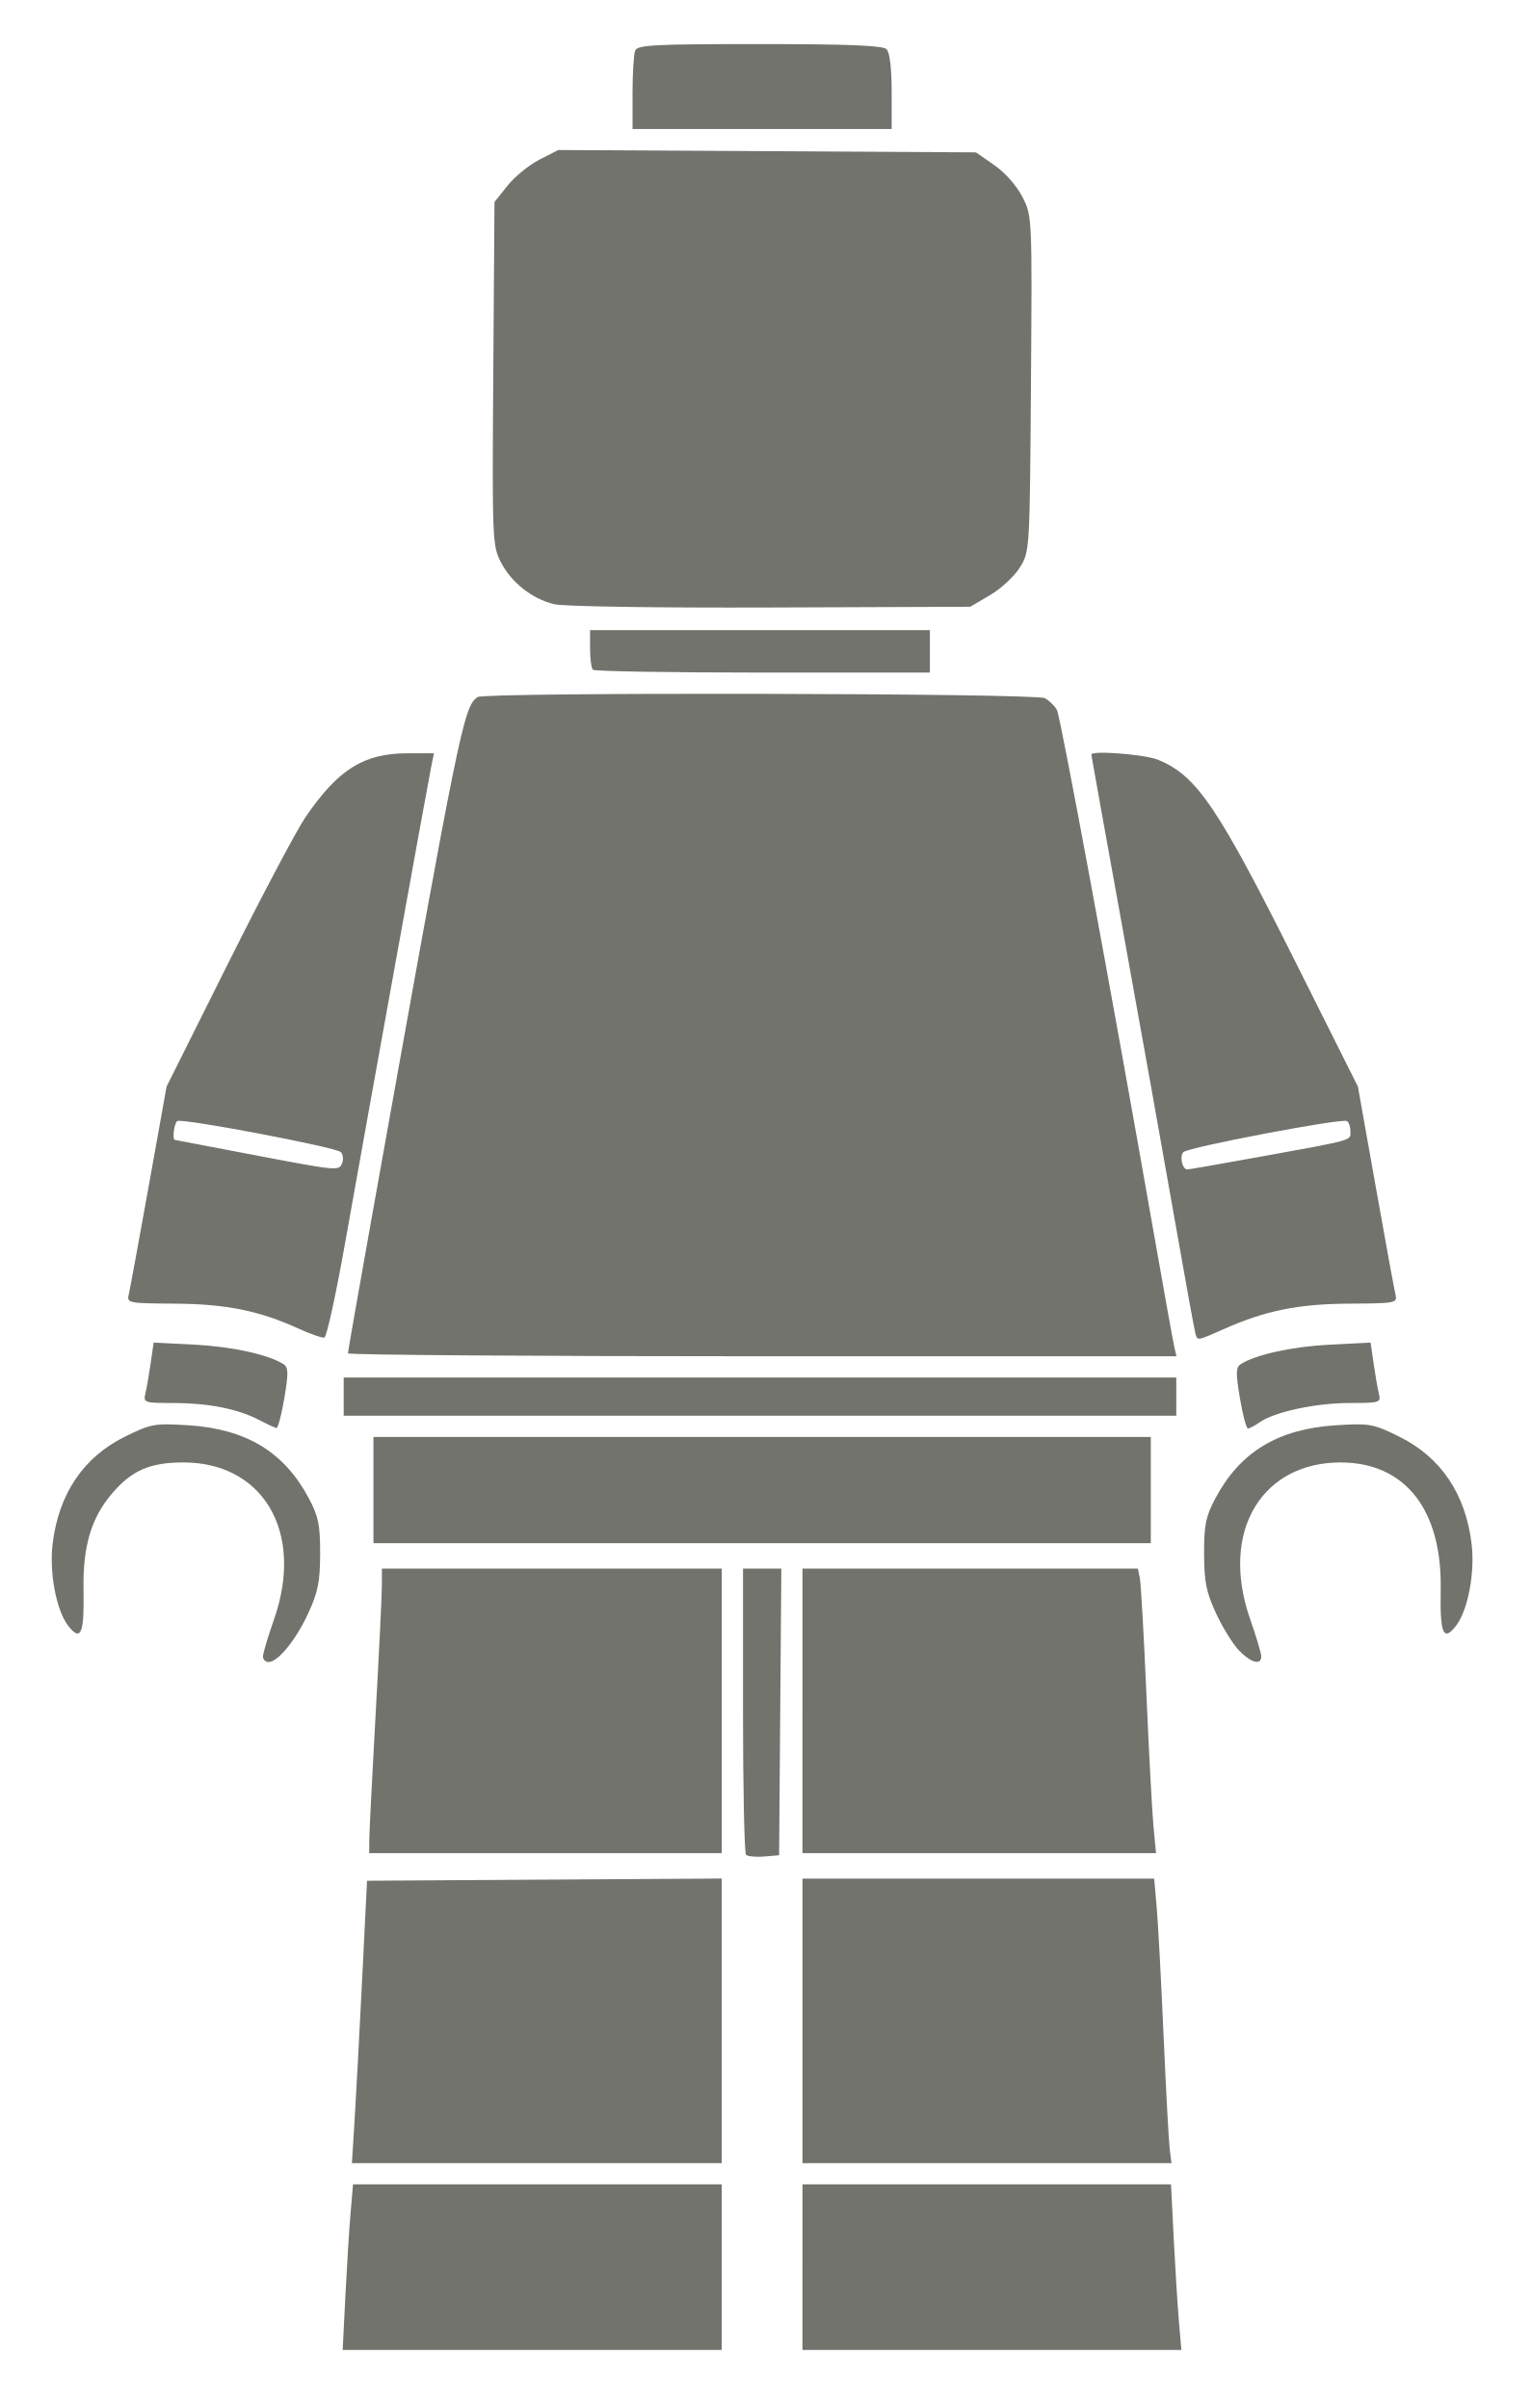
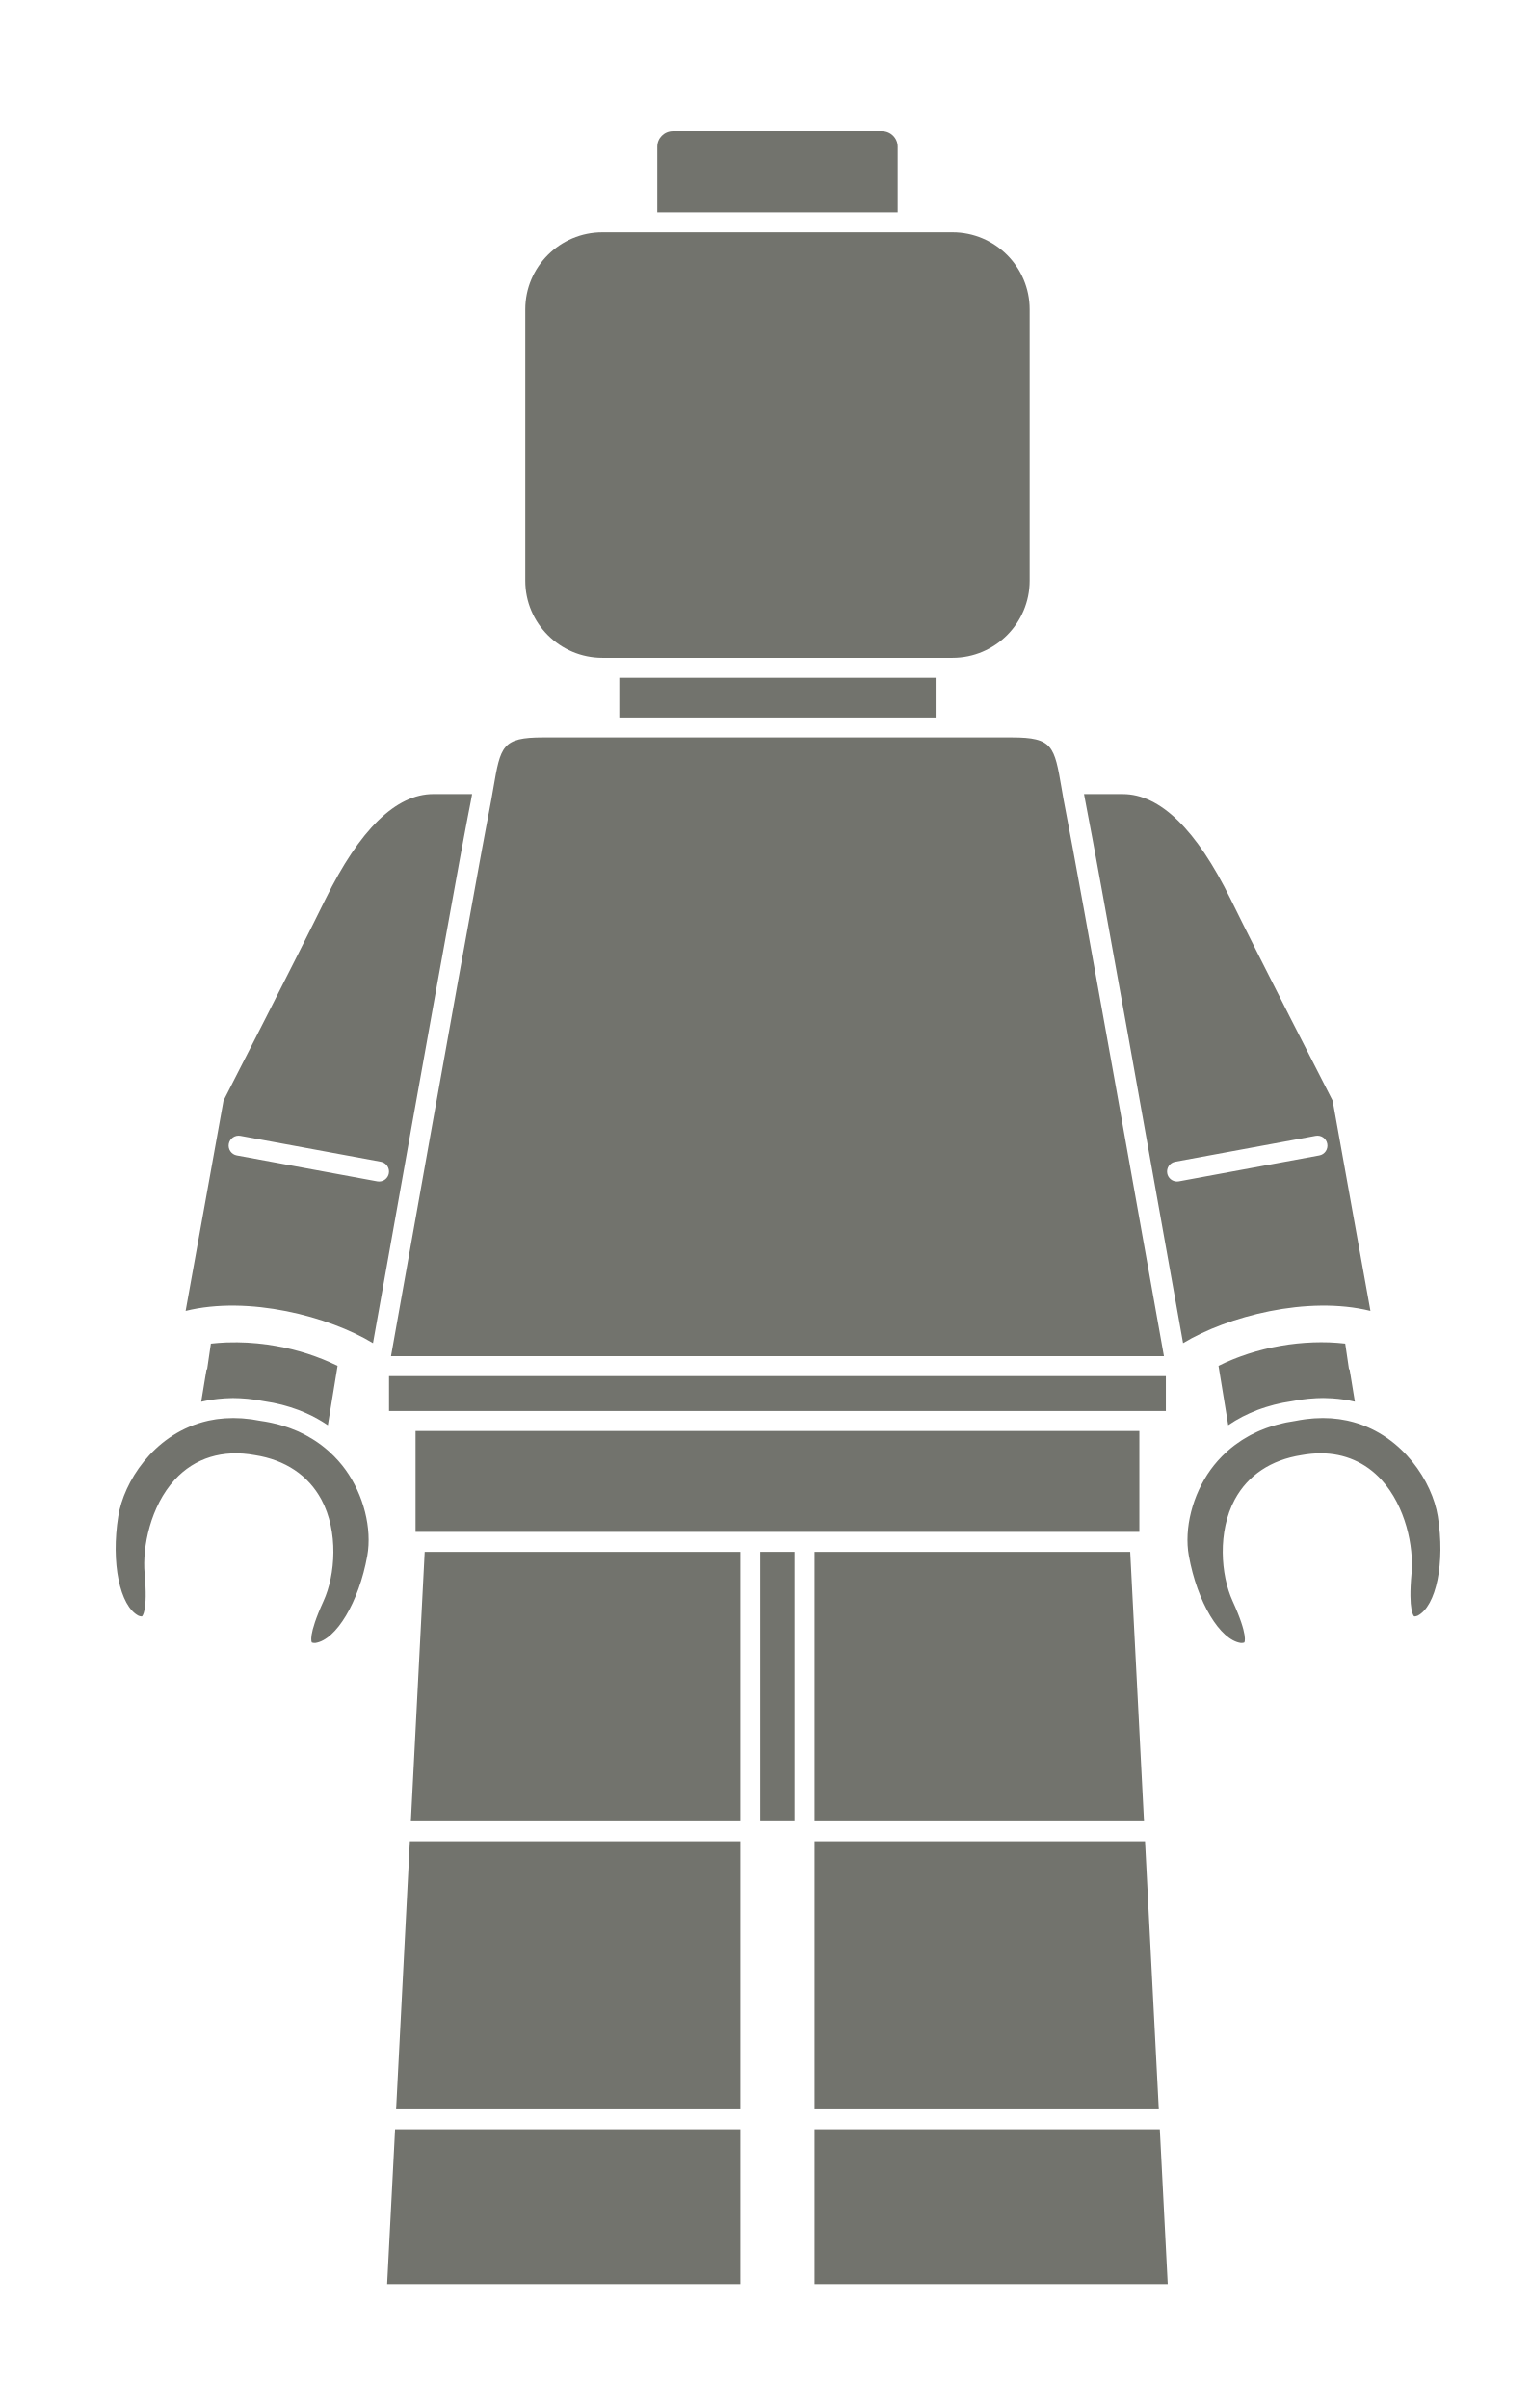
- <svg xmlns="http://www.w3.org/2000/svg" viewBox="10 8 108 170" role="img" aria-label="LEGO minifigure placeholder">
-   <path fill="#72736d" d="m 34.376,170.082 c 0.106,-2.102 0.27,-4.733 0.366,-5.846 l 0.174,-2.024 13.011,0 13.011,0 0,5.846 0,5.846 -13.377,0 -13.377,0 0.192,-3.822 z m 32.259,-2.024 0,-5.846 13.005,0 13.005,0 0.192,3.822 c 0.106,2.102 0.27,4.733 0.366,5.846 l 0.174,2.024 -13.372,0 -13.372,0 0,-5.846 z M 35.028,157.64 c 0.105,-1.69 0.345,-6.176 0.534,-9.968 l 0.343,-6.895 12.517,-0.078 12.517,-0.078 0,10.047 0,10.047 -13.051,0 -13.051,0 0.191,-3.073 z m 31.607,-6.97 0,-10.043 12.411,0 12.411,0 0.178,2.024 c 0.098,1.113 0.317,5.194 0.487,9.069 0.17,3.875 0.365,7.484 0.433,8.02 l 0.124,0.974 -13.022,0 -13.022,0 0,-10.043 z m -3.983,-11.728 c -0.118,-0.118 -0.214,-4.711 -0.214,-10.207 l 0,-9.993 1.353,0 1.353,0 -0.079,10.118 -0.079,10.118 -1.06,0.089 c -0.583,0.049 -1.156,-0.007 -1.274,-0.125 z m -26.588,-1.089 c 0.004,-0.536 0.204,-4.482 0.443,-8.769 0.239,-4.287 0.438,-8.368 0.442,-9.069 l 0.007,-1.274 11.992,0 11.992,0 0,10.043 0,10.043 -12.442,0 -12.442,0 0.008,-0.974 z m 30.572,-9.069 0,-10.043 11.836,0 11.836,0 0.138,0.675 c 0.076,0.371 0.284,4.047 0.462,8.17 0.178,4.122 0.404,8.338 0.502,9.369 l 0.178,1.874 -12.477,0 -12.477,0 0,-10.043 z m -38.075,-3.845 c 0,-0.219 0.351,-1.399 0.781,-2.623 1.059,-3.019 0.928,-5.888 -0.366,-7.98 -1.23,-1.989 -3.376,-3.09 -6.026,-3.09 -2.362,0 -3.641,0.554 -5.033,2.18 -1.483,1.732 -2.08,3.746 -2.022,6.817 0.058,3.09 -0.186,3.673 -1.067,2.553 -0.852,-1.083 -1.363,-3.758 -1.112,-5.818 0.429,-3.528 2.181,-6.115 5.12,-7.562 1.824,-0.898 2.076,-0.943 4.43,-0.796 4.112,0.257 6.794,1.882 8.54,5.175 0.671,1.266 0.794,1.872 0.788,3.897 -0.005,1.979 -0.152,2.713 -0.838,4.197 -0.874,1.892 -2.138,3.448 -2.802,3.448 -0.216,0 -0.394,-0.179 -0.394,-0.397 z m 68.877,-0.427 c -0.434,-0.453 -1.163,-1.634 -1.62,-2.623 -0.686,-1.485 -0.832,-2.218 -0.838,-4.197 -0.006,-2.026 0.117,-2.631 0.788,-3.897 1.746,-3.293 4.428,-4.919 8.54,-5.175 2.354,-0.147 2.606,-0.102 4.43,0.796 2.939,1.447 4.69,4.034 5.12,7.562 0.251,2.06 -0.261,4.735 -1.112,5.818 -0.881,1.12 -1.125,0.537 -1.067,-2.553 0.107,-5.665 -2.512,-8.997 -7.072,-8.997 -2.631,0 -4.781,1.106 -6.008,3.09 -1.293,2.092 -1.425,4.962 -0.366,7.98 0.43,1.224 0.781,2.405 0.781,2.623 0,0.652 -0.734,0.453 -1.576,-0.427 z m -61.082,-11.317 0,-3.748 27.432,0 27.432,0 0,3.748 0,3.748 -27.432,0 -27.432,0 0,-3.748 z m -8.095,-4.96 c -1.483,-0.774 -3.584,-1.186 -6.043,-1.186 -2.043,0 -2.111,-0.024 -1.955,-0.675 0.088,-0.371 0.256,-1.33 0.371,-2.132 l 0.21,-1.457 2.884,0.145 c 2.63,0.132 5.248,0.708 6.29,1.383 0.338,0.219 0.346,0.633 0.048,2.4 -0.198,1.174 -0.449,2.121 -0.558,2.103 -0.109,-0.018 -0.67,-0.279 -1.247,-0.58 z m 69.248,-1.523 c -0.298,-1.766 -0.29,-2.181 0.048,-2.4 1.042,-0.675 3.66,-1.25 6.29,-1.383 l 2.884,-0.145 0.21,1.457 c 0.116,0.802 0.283,1.761 0.371,2.132 0.156,0.653 0.091,0.675 -2.057,0.675 -2.372,0 -5.298,0.625 -6.338,1.353 -0.35,0.245 -0.729,0.446 -0.842,0.446 -0.113,0 -0.368,-0.961 -0.566,-2.135 z m -63.252,-0.113 0,-1.349 29.38,0 29.38,0 0,1.349 0,1.349 -29.38,0 -29.38,0 0,-1.349 z m 0.3,-3.055 c 0,-0.114 0.75,-4.397 1.666,-9.519 6.25,-34.93 6.485,-36.085 7.478,-36.814 0.482,-0.354 39.371,-0.279 40.036,0.077 0.315,0.169 0.701,0.545 0.857,0.837 0.257,0.48 3.811,19.691 6.916,37.38 0.666,3.792 1.28,7.199 1.365,7.57 l 0.155,0.675 -29.236,0 c -16.08,0 -29.236,-0.093 -29.236,-0.207 z m -3.509,-1.756 c -2.763,-1.26 -5.107,-1.731 -8.723,-1.753 -3.242,-0.019 -3.382,-0.046 -3.242,-0.625 0.08,-0.333 0.714,-3.776 1.409,-7.651 l 1.263,-7.045 4.337,-8.687 c 2.386,-4.778 4.848,-9.432 5.471,-10.343 2.318,-3.384 4.112,-4.504 7.218,-4.504 l 1.846,0 -0.199,0.974 c -0.228,1.117 -4.399,24.196 -6.105,33.782 -0.629,3.534 -1.272,6.457 -1.43,6.495 -0.157,0.038 -0.988,-0.251 -1.847,-0.642 z M 34.155,90.09 c 0.099,-0.258 0.052,-0.598 -0.105,-0.755 -0.348,-0.348 -11.189,-2.406 -11.538,-2.191 -0.218,0.135 -0.369,1.295 -0.173,1.331 0.041,0.008 2.436,0.464 5.321,1.015 6.267,1.196 6.266,1.195 6.495,0.6 z m 60.221,12.087 c -0.067,-0.206 -0.748,-3.95 -1.514,-8.319 -0.766,-4.37 -2.394,-13.467 -3.617,-20.217 -1.223,-6.75 -2.224,-12.315 -2.224,-12.367 0,-0.313 3.807,-0.015 4.731,0.371 2.721,1.135 4.189,3.303 9.732,14.375 l 4.353,8.694 1.253,7.045 c 0.689,3.875 1.319,7.318 1.4,7.651 0.14,0.579 0.001,0.606 -3.241,0.625 -3.619,0.021 -5.908,0.482 -8.846,1.782 -1.936,0.856 -1.871,0.845 -2.027,0.36 z m 4.604,-12.521 c 6.636,-1.204 6.329,-1.118 6.329,-1.783 0,-0.317 -0.112,-0.645 -0.248,-0.729 -0.349,-0.216 -11.19,1.843 -11.538,2.191 -0.294,0.294 -0.083,1.225 0.277,1.225 0.111,0 2.442,-0.407 5.181,-0.904 z m -47.136,-34.373 c -0.11,-0.11 -0.2,-0.784 -0.2,-1.499 l 0,-1.299 11.992,0 11.992,0 0,1.499 0,1.499 -11.792,0 c -6.486,0 -11.882,-0.09 -11.992,-0.2 z m -2.729,-4.627 c -1.572,-0.378 -3.037,-1.538 -3.779,-2.992 -0.584,-1.144 -0.603,-1.645 -0.522,-13.296 l 0.085,-12.107 0.917,-1.152 c 0.504,-0.633 1.516,-1.459 2.249,-1.835 l 1.332,-0.683 14.74,0.083 14.74,0.083 1.3,0.903 c 0.76,0.528 1.584,1.462 1.984,2.249 0.683,1.342 0.684,1.37 0.6,13.187 -0.084,11.82 -0.086,11.844 -0.785,12.969 -0.385,0.62 -1.33,1.497 -2.099,1.949 l -1.398,0.822 -14.091,0.052 c -8.021,0.029 -14.599,-0.07 -15.271,-0.232 z    M 54.642,14.585 c 0,-1.388 0.082,-2.737 0.182,-2.998 0.16,-0.417 1.217,-0.474 8.784,-0.474 6.291,0 8.699,0.097 8.962,0.36 0.225,0.225 0.36,1.346 0.36,2.998 l 0,2.638 -9.144,0 -9.144,0 0,-2.524 z" />
+ <svg xmlns="http://www.w3.org/2000/svg" role="img" aria-label="LEGO minifigure filled placeholder" version="1.1" viewBox="16.939 -2.541 66.122 104.082" xml:space="preserve">
+   <g fill="#72736d">
+     <polygon points="52.136,64.534 52.136,76.18 66.372,76.18 65.775,64.534  " />
+     <polygon points="67.316,58.447 67.316,56.94 33.749,56.94 33.749,57.531 33.749,58.447 34.032,58.447 67.033,58.447  " />
+     <polygon points="52.136,88.631 67.011,88.631 66.416,77.043 52.136,77.043  " />
+     <path d="M31.17,60.208l-0.043-0.038c-0.09-0.08-0.183-0.155-0.278-0.229c-0.014-0.011-0.027-0.021-0.041-0.031   c-0.093-0.069-0.188-0.136-0.285-0.198c-0.024-0.016-0.049-0.031-0.074-0.046c-0.074-0.047-0.149-0.091-0.226-0.133   c-0.034-0.02-0.068-0.039-0.104-0.057c-0.091-0.048-0.184-0.094-0.278-0.137c-0.031-0.014-0.062-0.027-0.094-0.04   c-0.089-0.038-0.179-0.075-0.271-0.108c-0.043-0.016-0.088-0.031-0.133-0.046c-0.075-0.025-0.15-0.05-0.227-0.072   c-0.046-0.014-0.093-0.027-0.14-0.04c-0.084-0.022-0.169-0.043-0.255-0.062c-0.041-0.009-0.08-0.019-0.122-0.027   c-0.129-0.026-0.26-0.05-0.395-0.068l-0.024-0.004c-0.119-0.024-0.238-0.043-0.356-0.061c-0.031-0.004-0.062-0.007-0.092-0.011   c-0.095-0.013-0.189-0.022-0.283-0.029c-0.024-0.002-0.048-0.004-0.072-0.006c-0.241-0.016-0.478-0.016-0.71,0   c-0.013,0.001-0.025,0.002-0.039,0.003c-0.099,0.007-0.196,0.018-0.293,0.03c-0.024,0.004-0.05,0.007-0.074,0.01   c-0.1,0.016-0.199,0.033-0.298,0.054c-0.054,0.012-0.107,0.026-0.161,0.039c-0.037,0.01-0.074,0.02-0.111,0.029   c-2.146,0.599-3.403,2.586-3.641,4.065c-0.322,2.006,0.063,3.887,0.878,4.302c0.11,0.039,0.145,0.027,0.146,0.027   c0.008-0.007,0.264-0.201,0.114-1.857c-0.104-1.149,0.257-2.904,1.298-4.045c0.865-0.947,2.078-1.323,3.468-1.067   c1.309,0.205,2.306,0.87,2.872,1.921c0.743,1.382,0.609,3.251,0.093,4.384c-0.688,1.508-0.514,1.78-0.505,1.792   c0.001,0,0.037,0.021,0.14,0.021h0.004c0.906-0.122,1.892-1.77,2.251-3.769c0.211-1.176-0.158-2.636-0.941-3.719   C31.688,60.736,31.458,60.469,31.17,60.208z" />
+     <rect x="43.698" y="26.755" width="13.669" height="1.716" />
+     <path d="M42.969,25.893h15.128c1.838,0,3.334-1.496,3.334-3.334V10.831c0-1.838-1.496-3.333-3.334-3.333h-1.508H44.476h-1.507   c-1.838,0-3.334,1.496-3.334,3.333v11.728C39.635,24.397,41.13,25.893,42.969,25.893z" />
+     <path d="M55.727,3.798c0-0.373-0.303-0.676-0.676-0.676h-9.036c-0.373,0-0.676,0.303-0.676,0.676v2.836h10.388V3.798z" />
+     <path d="M26.613,57.902c0.093-0.006,0.187-0.009,0.282-0.011c0.023,0,0.046-0.001,0.069-0.002c0.017,0,0.033-0.001,0.05-0.001   c0.072,0,0.146,0.003,0.219,0.006c0.023,0.001,0.047,0.001,0.07,0.002c0.085,0.004,0.17,0.011,0.256,0.018   c0.029,0.002,0.059,0.004,0.088,0.007c0.082,0.008,0.165,0.019,0.248,0.03c0.033,0.004,0.065,0.007,0.098,0.012   c0.114,0.018,0.229,0.037,0.344,0.06c0.136,0.02,0.269,0.042,0.4,0.068c0.048,0.01,0.094,0.021,0.141,0.031   c0.081,0.018,0.163,0.035,0.242,0.056c0.058,0.015,0.112,0.031,0.168,0.047c0.066,0.019,0.132,0.037,0.197,0.058   s0.127,0.043,0.19,0.065c0.053,0.018,0.106,0.035,0.158,0.055c0.081,0.03,0.158,0.063,0.235,0.096   c0.032,0.014,0.064,0.026,0.096,0.04c0.347,0.154,0.656,0.331,0.934,0.519c0.002,0.002,0.005,0.003,0.007,0.005l0.42-2.565   c-0.073-0.036-0.147-0.07-0.221-0.104c-0.029-0.014-0.058-0.027-0.087-0.041c-0.067-0.029-0.135-0.058-0.203-0.087   c-0.039-0.016-0.077-0.033-0.116-0.049c-0.059-0.024-0.118-0.046-0.178-0.068c-0.049-0.02-0.098-0.039-0.148-0.057   c-0.052-0.02-0.105-0.037-0.159-0.055c-0.058-0.02-0.115-0.041-0.173-0.06c-0.052-0.017-0.104-0.031-0.156-0.048   c-0.061-0.018-0.122-0.037-0.183-0.055c-0.051-0.015-0.103-0.027-0.155-0.041c-0.063-0.018-0.126-0.035-0.19-0.051   c-0.066-0.017-0.134-0.03-0.202-0.046c-0.05-0.012-0.099-0.023-0.149-0.034c-0.118-0.024-0.237-0.048-0.357-0.068   c-0.118-0.021-0.236-0.039-0.354-0.056c-0.581-0.082-1.163-0.113-1.73-0.094c-0.01,0-0.02,0-0.03,0   c-0.081,0.003-0.161,0.009-0.24,0.014c-0.035,0.002-0.07,0.003-0.105,0.006c-0.052,0.003-0.103,0.009-0.155,0.014   c-0.061,0.006-0.123,0.011-0.183,0.018l-0.164,1.121l-0.023-0.015l-0.231,1.406c0.309-0.072,0.634-0.122,0.977-0.144   C26.61,57.903,26.612,57.902,26.613,57.902z" />
+     <path d="M67.233,56.077c-0.579-3.257-3.763-21.149-4.231-23.496c-0.078-0.388-0.139-0.743-0.192-1.056   c-0.312-1.814-0.376-2.191-2.146-2.191H58.23H42.835h-2.433c-1.77,0-1.834,0.377-2.146,2.191c-0.054,0.313-0.115,0.668-0.192,1.057   c-0.008,0.04-0.017,0.083-0.026,0.132c-0.001,0.008-0.003,0.017-0.004,0.024c-0.008,0.04-0.016,0.081-0.024,0.125   c-0.004,0.02-0.008,0.041-0.012,0.062c-0.007,0.039-0.015,0.077-0.023,0.12c-0.004,0.021-0.008,0.042-0.012,0.064   c-0.008,0.044-0.017,0.09-0.026,0.139c-0.004,0.022-0.009,0.045-0.013,0.069c-0.01,0.051-0.02,0.103-0.029,0.157   c-0.005,0.024-0.009,0.049-0.014,0.074c-0.01,0.054-0.021,0.11-0.031,0.167c-0.005,0.029-0.011,0.059-0.016,0.089   c-0.011,0.06-0.023,0.122-0.035,0.186c-0.005,0.028-0.01,0.055-0.016,0.083c-0.014,0.075-0.028,0.153-0.042,0.232   c-0.003,0.016-0.006,0.032-0.009,0.048c-0.015,0.084-0.032,0.172-0.048,0.261c-0.003,0.02-0.007,0.038-0.011,0.058   c-1.006,5.478-3.383,18.843-3.839,21.406H67.233z" />
+     <polygon points="34.055,88.631 48.93,88.631 48.93,77.043 34.649,77.043  " />
+     <path d="M75.066,55.534c-0.066-0.008-0.133-0.013-0.199-0.019c-0.047-0.004-0.092-0.01-0.139-0.013   c-0.045-0.004-0.091-0.005-0.136-0.008c-0.069-0.004-0.14-0.009-0.21-0.012c-0.03-0.001-0.062-0.001-0.093-0.002   c-0.085-0.002-0.17-0.004-0.255-0.004c-0.028,0-0.056,0.001-0.083,0.001c-0.09,0.001-0.179,0.002-0.268,0.005   c-0.047,0.002-0.093,0.005-0.14,0.008c-0.07,0.003-0.142,0.006-0.213,0.011c-0.081,0.006-0.161,0.014-0.242,0.021   c-0.037,0.003-0.074,0.006-0.112,0.01c-0.236,0.024-0.474,0.058-0.71,0.1c-0.119,0.021-0.238,0.044-0.357,0.068   c-0.033,0.007-0.066,0.016-0.1,0.022c-0.084,0.019-0.168,0.037-0.251,0.058c-0.052,0.013-0.104,0.027-0.155,0.041   c-0.063,0.017-0.127,0.032-0.189,0.051c-0.053,0.015-0.104,0.031-0.155,0.047c-0.062,0.019-0.123,0.036-0.184,0.056   c-0.06,0.02-0.118,0.04-0.177,0.061c-0.052,0.018-0.104,0.035-0.155,0.054c-0.06,0.021-0.118,0.045-0.177,0.067   c-0.05,0.019-0.1,0.037-0.148,0.058c-0.053,0.021-0.103,0.044-0.154,0.065c-0.055,0.023-0.11,0.046-0.165,0.07   c-0.044,0.02-0.086,0.041-0.13,0.062c-0.06,0.028-0.119,0.055-0.178,0.084l0.42,2.565c0.003-0.002,0.006-0.004,0.009-0.006   c0.093-0.063,0.189-0.125,0.29-0.185c0.002-0.002,0.004-0.003,0.006-0.004c0.197-0.117,0.408-0.228,0.635-0.328   c0.035-0.017,0.072-0.03,0.108-0.045c0.073-0.031,0.146-0.062,0.223-0.092c0.054-0.021,0.109-0.038,0.164-0.058   c0.062-0.021,0.121-0.043,0.184-0.062c0.066-0.021,0.134-0.039,0.201-0.058c0.055-0.016,0.108-0.032,0.165-0.047   c0.08-0.021,0.161-0.038,0.243-0.056c0.047-0.01,0.092-0.021,0.14-0.031c0.131-0.026,0.265-0.049,0.4-0.068   c0.115-0.022,0.23-0.043,0.345-0.06c0.028-0.004,0.057-0.007,0.085-0.011c0.088-0.012,0.175-0.023,0.261-0.031   c0.026-0.003,0.052-0.004,0.078-0.006c0.089-0.008,0.179-0.015,0.267-0.019c0.021-0.001,0.042-0.001,0.062-0.002   c0.076-0.003,0.151-0.006,0.226-0.006c0.018,0,0.034,0.001,0.051,0.001c0.021,0.001,0.042,0.002,0.063,0.002   c0.097,0.002,0.193,0.005,0.287,0.011c0.001,0,0.001,0,0.001,0c0.344,0.022,0.67,0.071,0.979,0.145l-0.23-1.406l-0.023,0.015   L75.066,55.534z" />
+     <polygon points="52.136,89.493 52.136,96.185 67.397,96.185 67.055,89.493  " />
+     <path d="M79.066,62.995c-0.237-1.479-1.495-3.467-3.641-4.065c-0.037-0.01-0.074-0.02-0.111-0.029   c-0.054-0.013-0.107-0.027-0.162-0.039c-0.098-0.021-0.197-0.038-0.297-0.053c-0.025-0.004-0.051-0.007-0.076-0.011   c-0.096-0.013-0.192-0.023-0.29-0.03c-0.015-0.001-0.028-0.002-0.042-0.004c-0.231-0.015-0.467-0.015-0.707,0.001   c-0.025,0.002-0.051,0.004-0.077,0.006c-0.092,0.008-0.184,0.017-0.277,0.028c-0.031,0.004-0.063,0.008-0.095,0.013   c-0.118,0.017-0.236,0.035-0.355,0.06l-0.023,0.004c-0.134,0.019-0.266,0.042-0.395,0.068c-0.042,0.009-0.082,0.019-0.123,0.028   c-0.086,0.019-0.171,0.039-0.254,0.062c-0.048,0.013-0.095,0.026-0.142,0.04c-0.076,0.022-0.15,0.047-0.225,0.071   c-0.046,0.016-0.091,0.031-0.136,0.047c-0.089,0.033-0.177,0.068-0.264,0.105c-0.035,0.016-0.071,0.03-0.105,0.047   c-0.092,0.041-0.183,0.085-0.271,0.132c-0.037,0.019-0.072,0.039-0.107,0.059c-0.075,0.041-0.148,0.085-0.221,0.13   c-0.026,0.016-0.054,0.032-0.079,0.049c-0.096,0.062-0.19,0.127-0.282,0.196c-0.015,0.011-0.029,0.022-0.044,0.034   c-0.094,0.072-0.186,0.146-0.274,0.225c-0.001,0.001-0.003,0.002-0.004,0.003l-0.04,0.036c-0.288,0.261-0.518,0.529-0.697,0.777   c-0.783,1.083-1.153,2.543-0.941,3.719c0.359,1.999,1.346,3.646,2.251,3.769h0.004c0.109,0,0.143-0.022,0.143-0.022   c0.006-0.009,0.183-0.277-0.507-1.79c-0.517-1.133-0.65-3.002,0.093-4.384c0.565-1.051,1.562-1.716,2.883-1.923   c0.277-0.051,0.561-0.078,0.831-0.078c1.032,0,1.94,0.397,2.626,1.147c1.041,1.141,1.402,2.896,1.298,4.045   c-0.148,1.628,0.097,1.844,0.116,1.857c0,0.001,0.005,0.001,0.014,0.001c0.019,0,0.06-0.004,0.129-0.028   C79.004,66.882,79.389,65.001,79.066,62.995z" />
+     <polygon points="33.667,96.185 48.93,96.185 48.93,89.493 34.01,89.493  " />
+     <polygon points="34.693,76.18 48.93,76.18 48.93,64.534 35.29,64.534  " />
+     <rect x="49.792" y="64.534" width="1.481" height="11.646" />
+     <polygon points="66.171,59.311 34.895,59.311 34.895,63.672 49.792,63.672 51.273,63.672 66.171,63.672  " />
+     <path d="M36.752,34.9c0.018-0.095,0.035-0.188,0.051-0.279c0.003-0.016,0.006-0.031,0.009-0.047   c0.014-0.074,0.027-0.146,0.04-0.218c0.007-0.036,0.014-0.073,0.02-0.108c0.013-0.07,0.025-0.137,0.038-0.204   c0.004-0.024,0.009-0.048,0.014-0.072c0.013-0.069,0.025-0.136,0.037-0.201c0.005-0.027,0.01-0.053,0.015-0.08   c0.011-0.06,0.022-0.119,0.033-0.176c0.004-0.024,0.009-0.049,0.014-0.073c0.011-0.057,0.021-0.113,0.031-0.167   c0.005-0.025,0.009-0.049,0.014-0.074c0.009-0.046,0.018-0.093,0.026-0.136c0.005-0.027,0.01-0.053,0.015-0.079   c0.008-0.043,0.016-0.085,0.024-0.125c0.003-0.02,0.007-0.037,0.01-0.055c0.008-0.041,0.016-0.081,0.023-0.118   c0.003-0.02,0.007-0.036,0.01-0.054c0.006-0.033,0.013-0.067,0.019-0.097c0.009-0.046,0.017-0.088,0.025-0.126   c0.021-0.104,0.04-0.205,0.059-0.305c0.006-0.033,0.012-0.065,0.018-0.098c0.013-0.068,0.025-0.136,0.037-0.201   c0.001-0.009,0.003-0.018,0.004-0.026h-1.674c-1.614,0-3.184,1.531-4.666,4.551c-1.27,2.588-4.083,8.078-4.401,8.7L24.96,54.12   c2.718-0.672,6.188,0.237,8.096,1.394c0.6-3.374,2.699-15.166,3.692-20.589C36.75,34.917,36.751,34.908,36.752,34.9z    M33.318,48.528c-0.026,0-0.052-0.002-0.079-0.007l-6.068-1.12c-0.234-0.043-0.389-0.268-0.346-0.502   c0.043-0.234,0.269-0.389,0.502-0.346l6.068,1.12c0.234,0.043,0.389,0.268,0.346,0.502C33.703,48.383,33.522,48.528,33.318,48.528z   " />
+     <path d="M76.156,54.12l-1.634-9.087c-0.319-0.622-3.133-6.112-4.402-8.7c-1.481-3.02-3.051-4.551-4.665-4.551H63.78   c0.035,0.199,0.074,0.41,0.118,0.63c0.421,2.102,2.985,16.489,4.162,23.102C69.968,54.357,73.438,53.448,76.156,54.12z    M67.877,48.521c-0.026,0.005-0.053,0.007-0.078,0.007c-0.204,0-0.386-0.146-0.424-0.353c-0.043-0.234,0.111-0.459,0.346-0.502   l6.068-1.12c0.235-0.043,0.459,0.112,0.502,0.346c0.043,0.234-0.111,0.459-0.346,0.502L67.877,48.521z" />
+   </g>
</svg>
